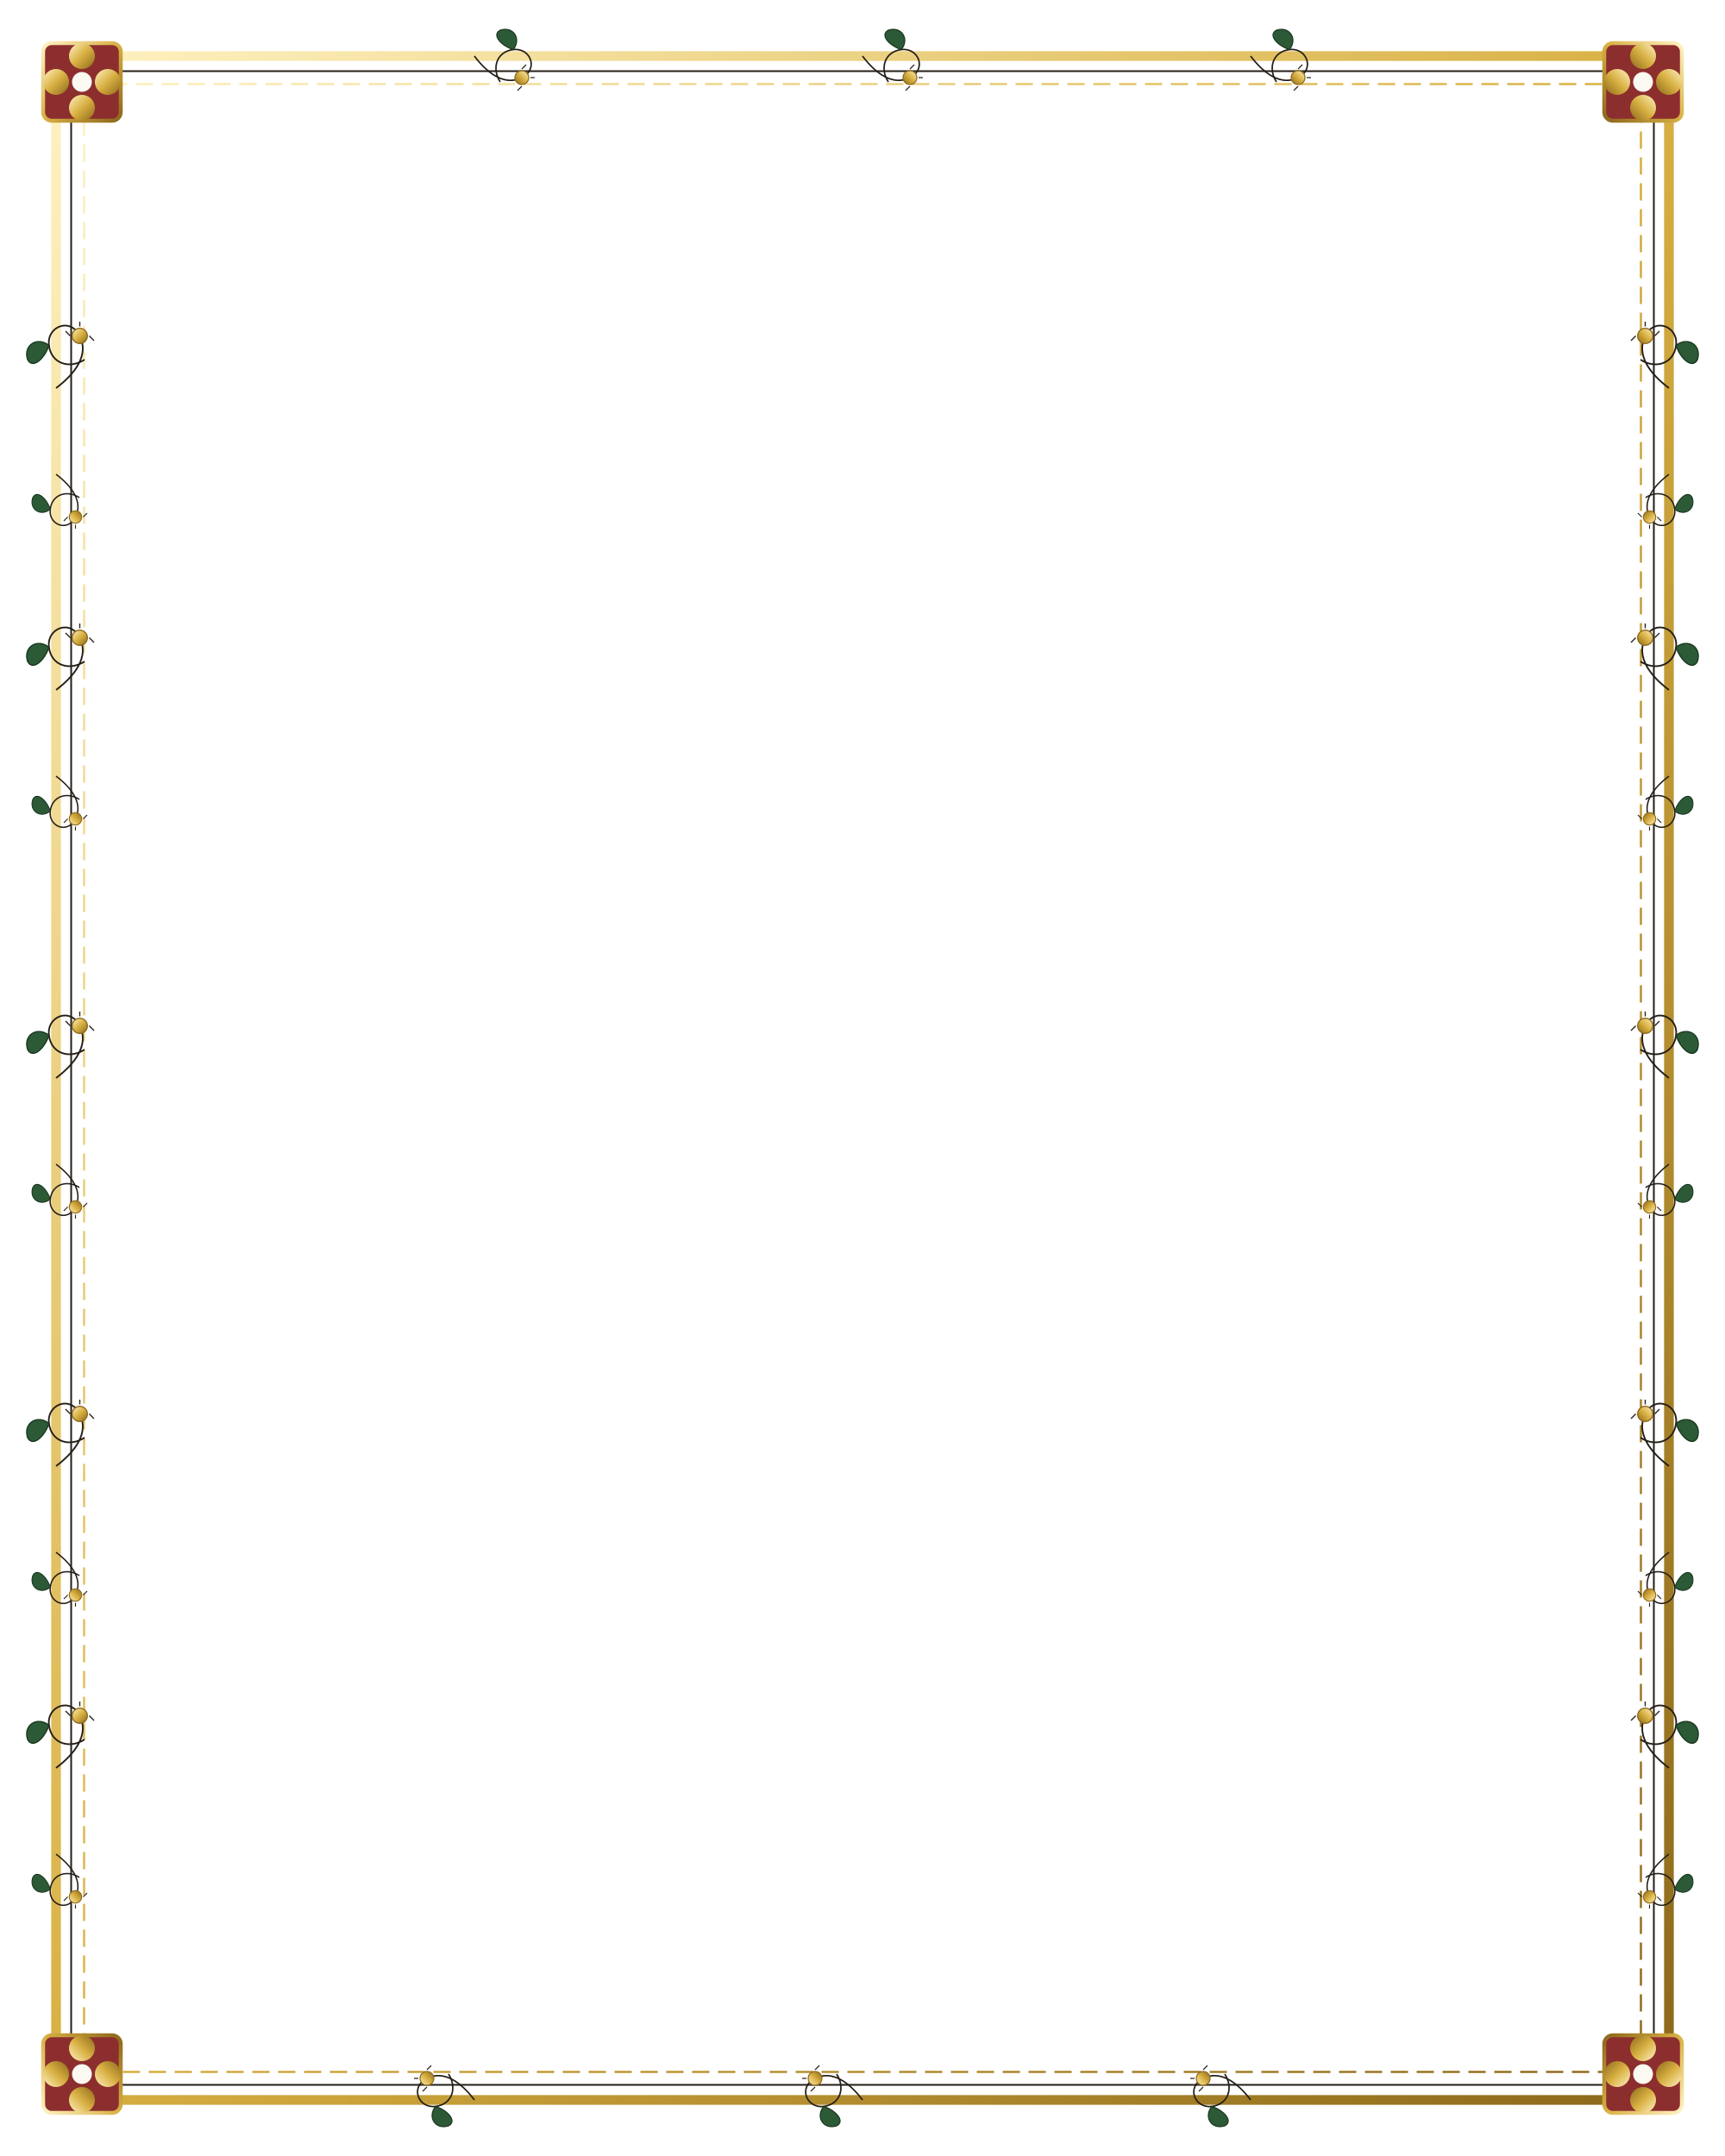
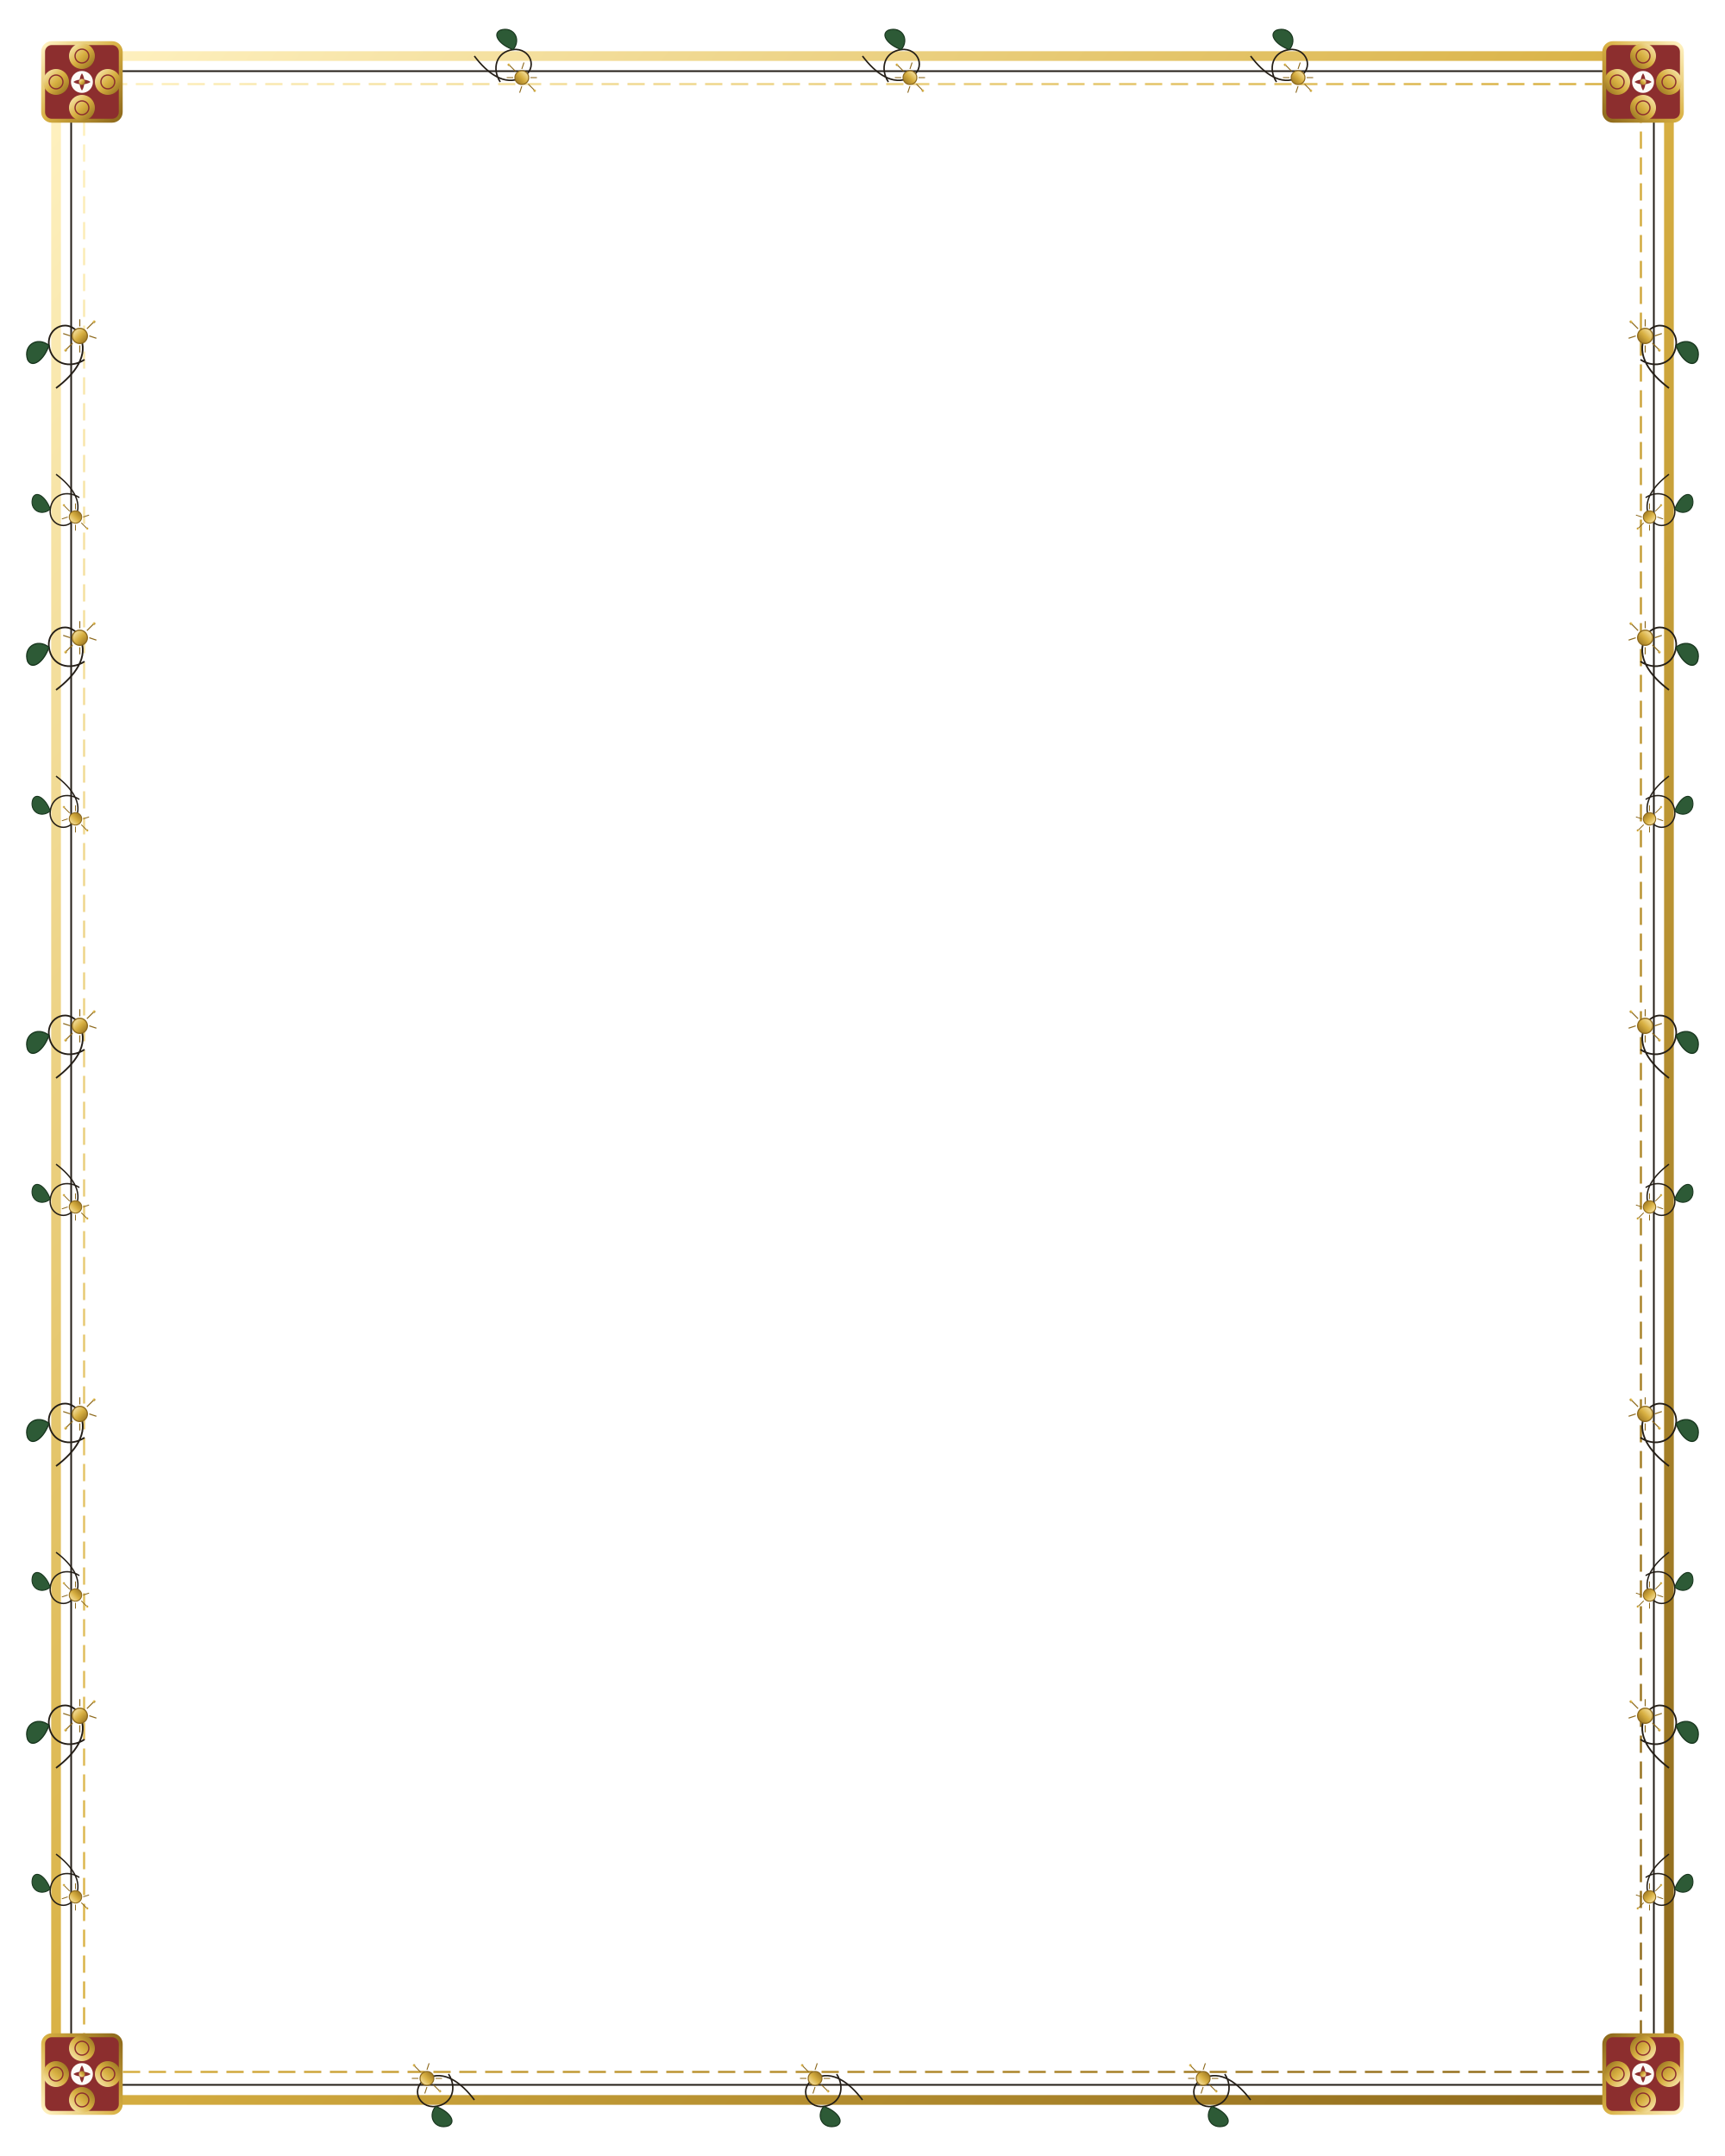
<svg xmlns="http://www.w3.org/2000/svg" viewBox="0 0 800 1000" preserveAspectRatio="none" width="100%" height="100%">
  <defs>
    <linearGradient id="gold-leaf" x1="0%" y1="0%" x2="100%" y2="100%">
      <stop offset="0%" stop-color="#fff2c2" />
      <stop offset="50%" stop-color="#d8b042" />
      <stop offset="100%" stop-color="#8c681b" />
    </linearGradient>
    <g id="rinceau-branch">
      <path d="M 0,0 C 8,-6 14,-14 10,-22 C 6,-30 -4,-26 -3,-18 C -2,-10 6,-8 12,-12" fill="none" stroke="#241e17" stroke-width="0.7" />
      <circle cx="10" cy="-22" r="3.2" fill="url(#gold-leaf)" stroke="#8c681b" stroke-width="0.5" />
-       <path d="M 6,-22 L 4,-24 M 14,-22 L 16,-20 M 10,-26 L 10,-28" stroke="#241e17" stroke-width="0.5" />
+       <path d="M 6,-22 L 3,-23 M 14,-22 L 17,-21 M 10,-26 L 10,-29 M 10,-18 L 10,-15 M 13,-25 L 16,-28 M 7,-19 L 4,-16" stroke="#8c681b" stroke-width="0.45" />
+       <circle cx="16" cy="-28" r="0.6" fill="url(#gold-leaf)" />
+       <circle cx="4" cy="-16" r="0.6" fill="url(#gold-leaf)" />
      <path d="M -3,-18 C -8,-22 -14,-18 -12,-12 C -10,-8 -5,-12 -3,-18 Z" fill="#2d5a36" stroke="#17351d" stroke-width="0.5" />
    </g>
    <g id="gothic-quadrilobe">
      <rect x="20" y="20" width="36" height="36" rx="4" fill="#8c2e2e" stroke="url(#gold-leaf)" stroke-width="1.8" />
      <circle cx="38" cy="26" r="6" fill="url(#gold-leaf)" />
+       <circle cx="38" cy="26" r="3.2" fill="none" stroke="#8c2e2e" stroke-width="0.6" />
      <circle cx="38" cy="50" r="6" fill="url(#gold-leaf)" />
+       <circle cx="38" cy="50" r="3.2" fill="none" stroke="#8c2e2e" stroke-width="0.6" />
      <circle cx="26" cy="38" r="6" fill="url(#gold-leaf)" />
+       <circle cx="26" cy="38" r="3.2" fill="none" stroke="#8c2e2e" stroke-width="0.6" />
      <circle cx="50" cy="38" r="6" fill="url(#gold-leaf)" />
-       <circle cx="38" cy="38" r="5" fill="#fcf9f2" stroke="#8c2e2e" stroke-width="0.8" />
+       <circle cx="50" cy="38" r="3.2" fill="none" stroke="#8c2e2e" stroke-width="0.6" />
+       <circle cx="38" cy="38" r="5.5" fill="#fdfbf7" stroke="#8c2e2e" stroke-width="0.8" />
+       <path d="M 38,34 C 36.5,36 36.5,40 38,42 C 39.5,40 39.5,36 38,34 Z" fill="#8c2e2e" />
+       <path d="M 34,38 C 36,36.5 40,36.5 42,38 C 40,39.5 36,39.5 34,38 Z" fill="#8c2e2e" />
+       <circle cx="38" cy="38" r="1.4" fill="url(#gold-leaf)" />
    </g>
  </defs>
  <rect x="26" y="26" width="748" height="948" fill="none" stroke="url(#gold-leaf)" stroke-width="4.5" />
  <rect x="33" y="33" width="734" height="934" fill="none" stroke="#241e17" stroke-width="0.8" />
  <rect x="39" y="39" width="722" height="922" fill="none" stroke="url(#gold-leaf)" stroke-width="1" stroke-dasharray="8,4" />
  <use href="#gothic-quadrilobe" x="0" y="0" />
  <use href="#gothic-quadrilobe" transform="translate(800, 0) scale(-1, 1)" />
  <use href="#gothic-quadrilobe" transform="translate(0, 1000) scale(1, -1)" />
  <use href="#gothic-quadrilobe" transform="translate(800, 1000) scale(-1, -1)" />
  <use href="#rinceau-branch" transform="translate(26, 180) scale(1.1)" />
  <use href="#rinceau-branch" transform="translate(26, 220) scale(0.9, -0.9)" />
  <use href="#rinceau-branch" transform="translate(774, 180) scale(-1.1, 1.1)" />
  <use href="#rinceau-branch" transform="translate(774, 220) scale(-0.9, -0.9)" />
  <use href="#rinceau-branch" transform="translate(26, 320) scale(1.1)" />
  <use href="#rinceau-branch" transform="translate(26, 360) scale(0.9, -0.9)" />
  <use href="#rinceau-branch" transform="translate(774, 320) scale(-1.1, 1.1)" />
  <use href="#rinceau-branch" transform="translate(774, 360) scale(-0.9, -0.9)" />
  <use href="#rinceau-branch" transform="translate(26, 500) scale(1.1)" />
  <use href="#rinceau-branch" transform="translate(26, 540) scale(0.9, -0.9)" />
  <use href="#rinceau-branch" transform="translate(774, 500) scale(-1.1, 1.1)" />
  <use href="#rinceau-branch" transform="translate(774, 540) scale(-0.9, -0.9)" />
  <use href="#rinceau-branch" transform="translate(26, 680) scale(1.1)" />
  <use href="#rinceau-branch" transform="translate(26, 720) scale(0.9, -0.9)" />
  <use href="#rinceau-branch" transform="translate(774, 680) scale(-1.1, 1.1)" />
  <use href="#rinceau-branch" transform="translate(774, 720) scale(-0.9, -0.9)" />
  <use href="#rinceau-branch" transform="translate(26, 820) scale(1.1)" />
  <use href="#rinceau-branch" transform="translate(26, 860) scale(0.9, -0.9)" />
  <use href="#rinceau-branch" transform="translate(774, 820) scale(-1.1, 1.1)" />
  <use href="#rinceau-branch" transform="translate(774, 860) scale(-0.9, -0.9)" />
  <use href="#rinceau-branch" transform="translate(220, 26) rotate(90) scale(1)" />
  <use href="#rinceau-branch" transform="translate(220, 974) rotate(-90) scale(1)" />
  <use href="#rinceau-branch" transform="translate(400, 26) rotate(90) scale(1)" />
  <use href="#rinceau-branch" transform="translate(400, 974) rotate(-90) scale(1)" />
  <use href="#rinceau-branch" transform="translate(580, 26) rotate(90) scale(1)" />
  <use href="#rinceau-branch" transform="translate(580, 974) rotate(-90) scale(1)" />
</svg>
